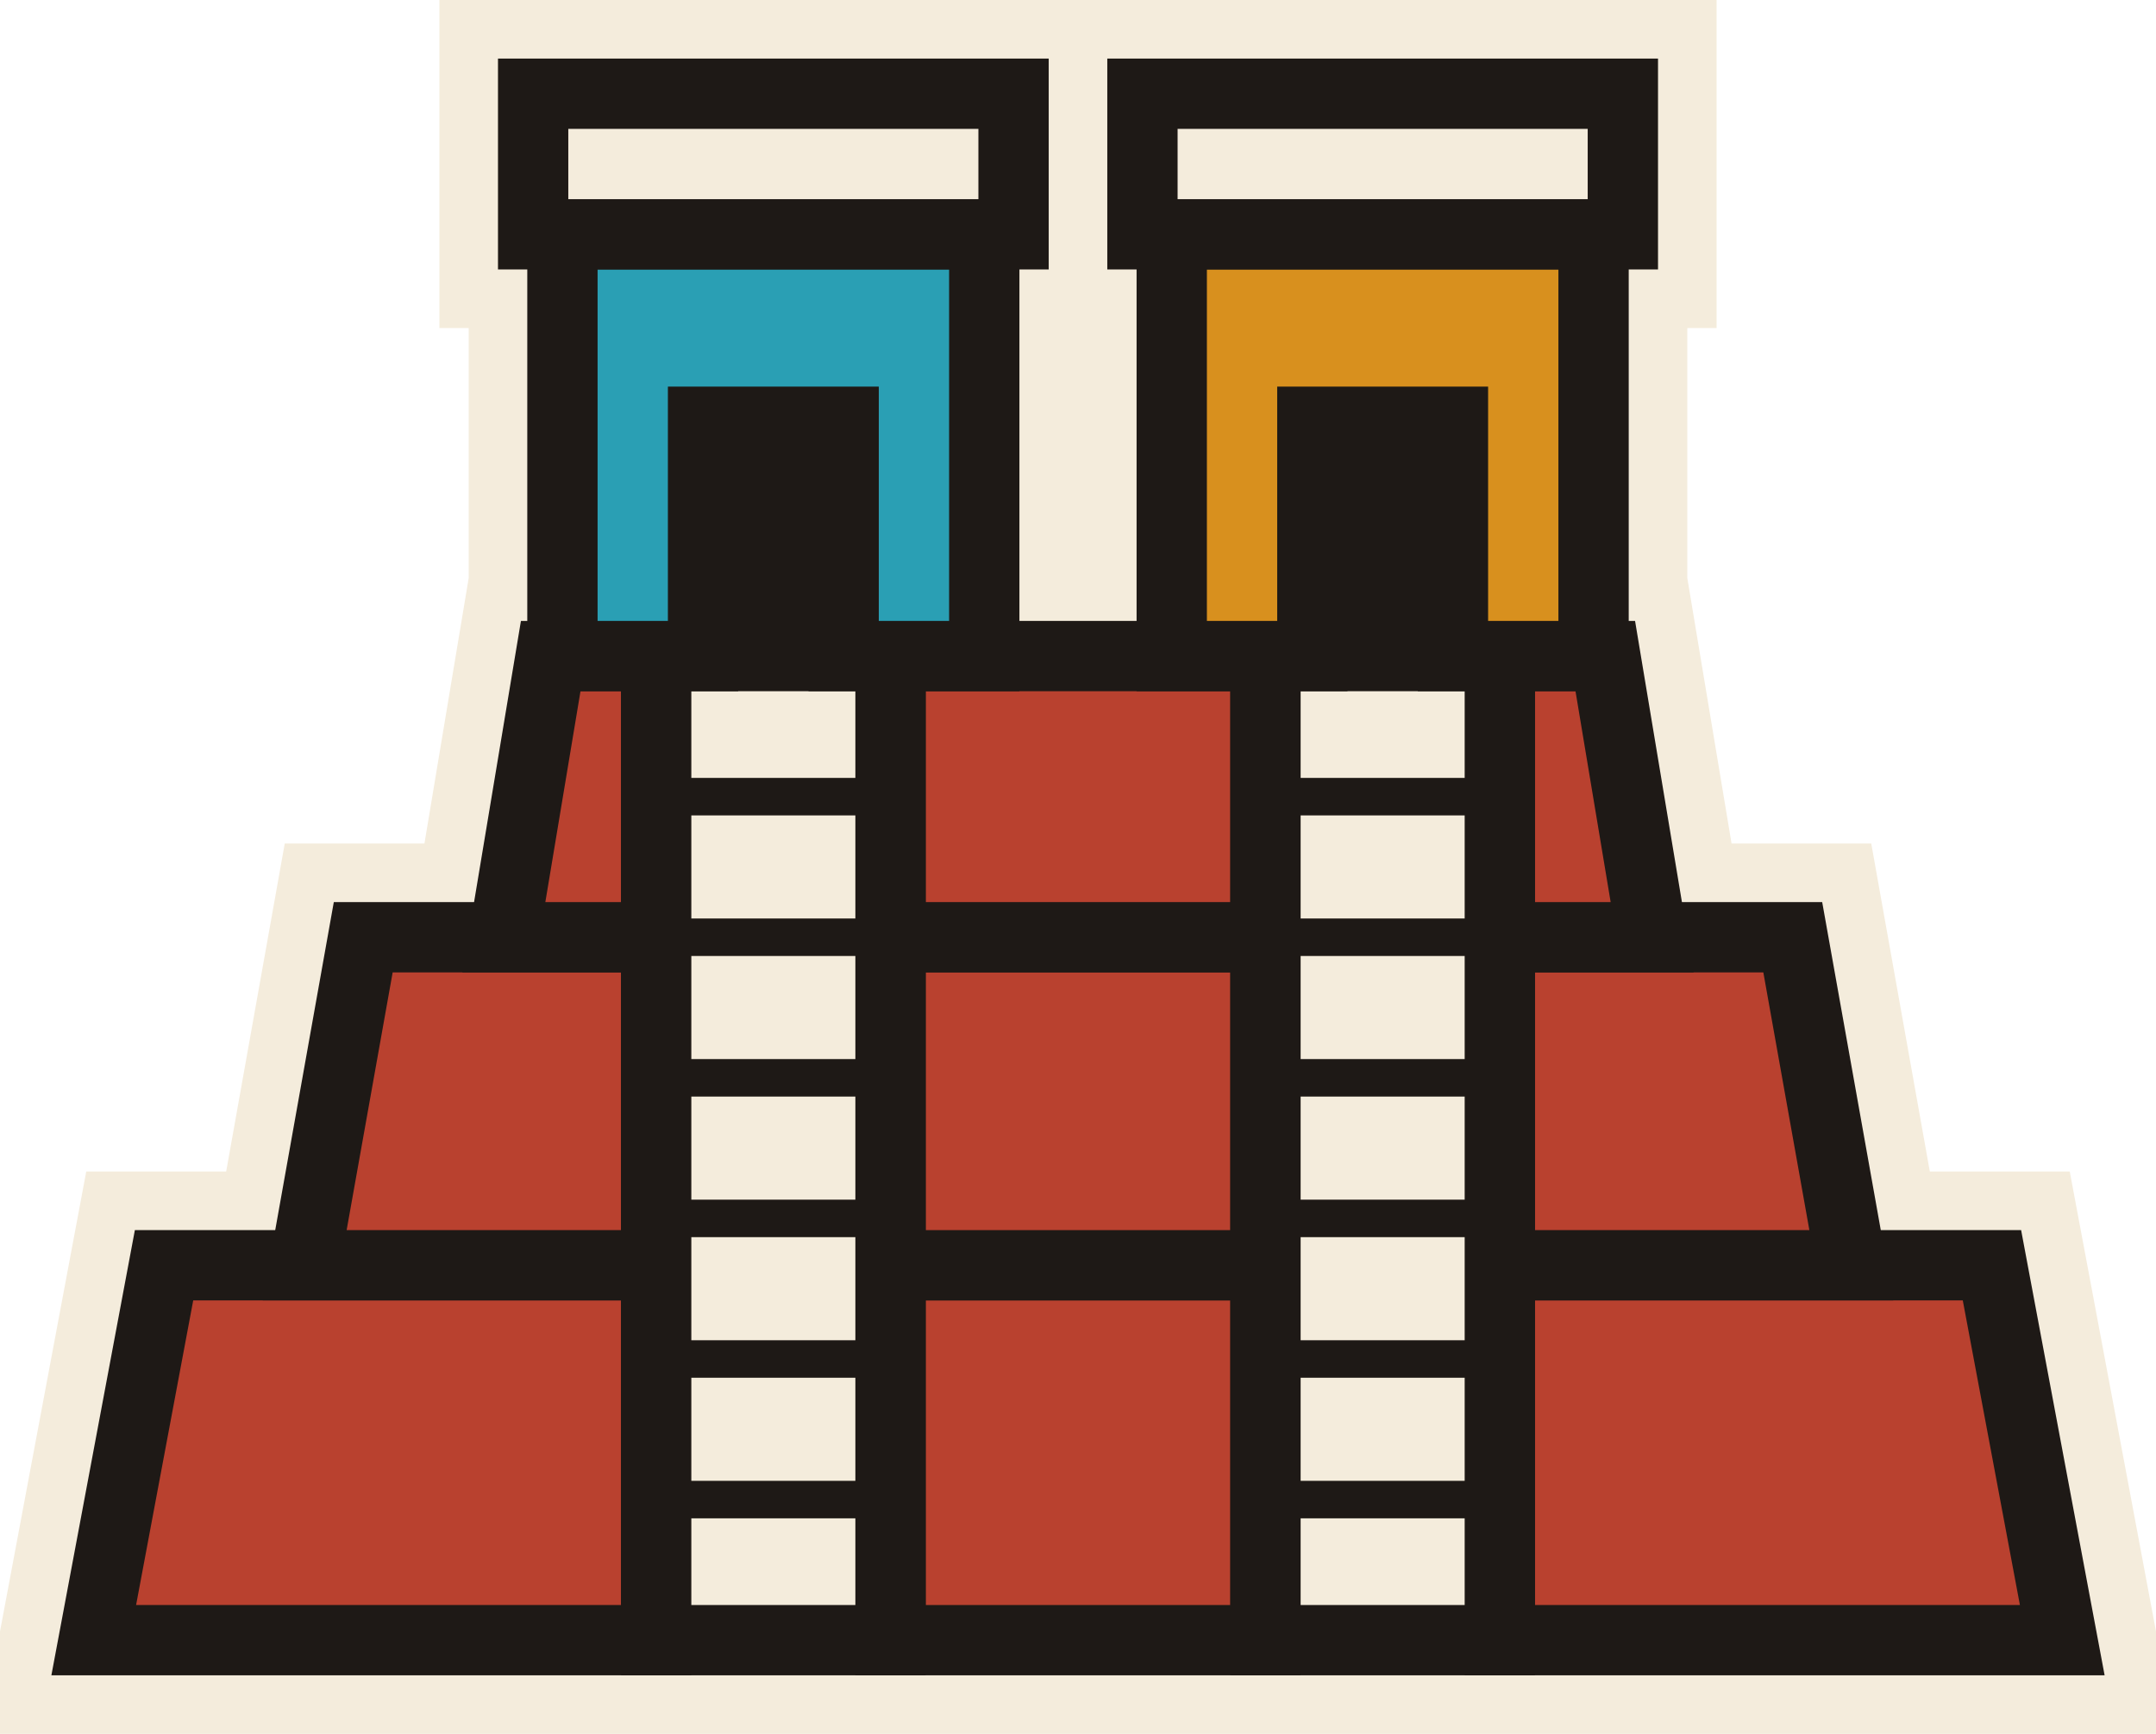
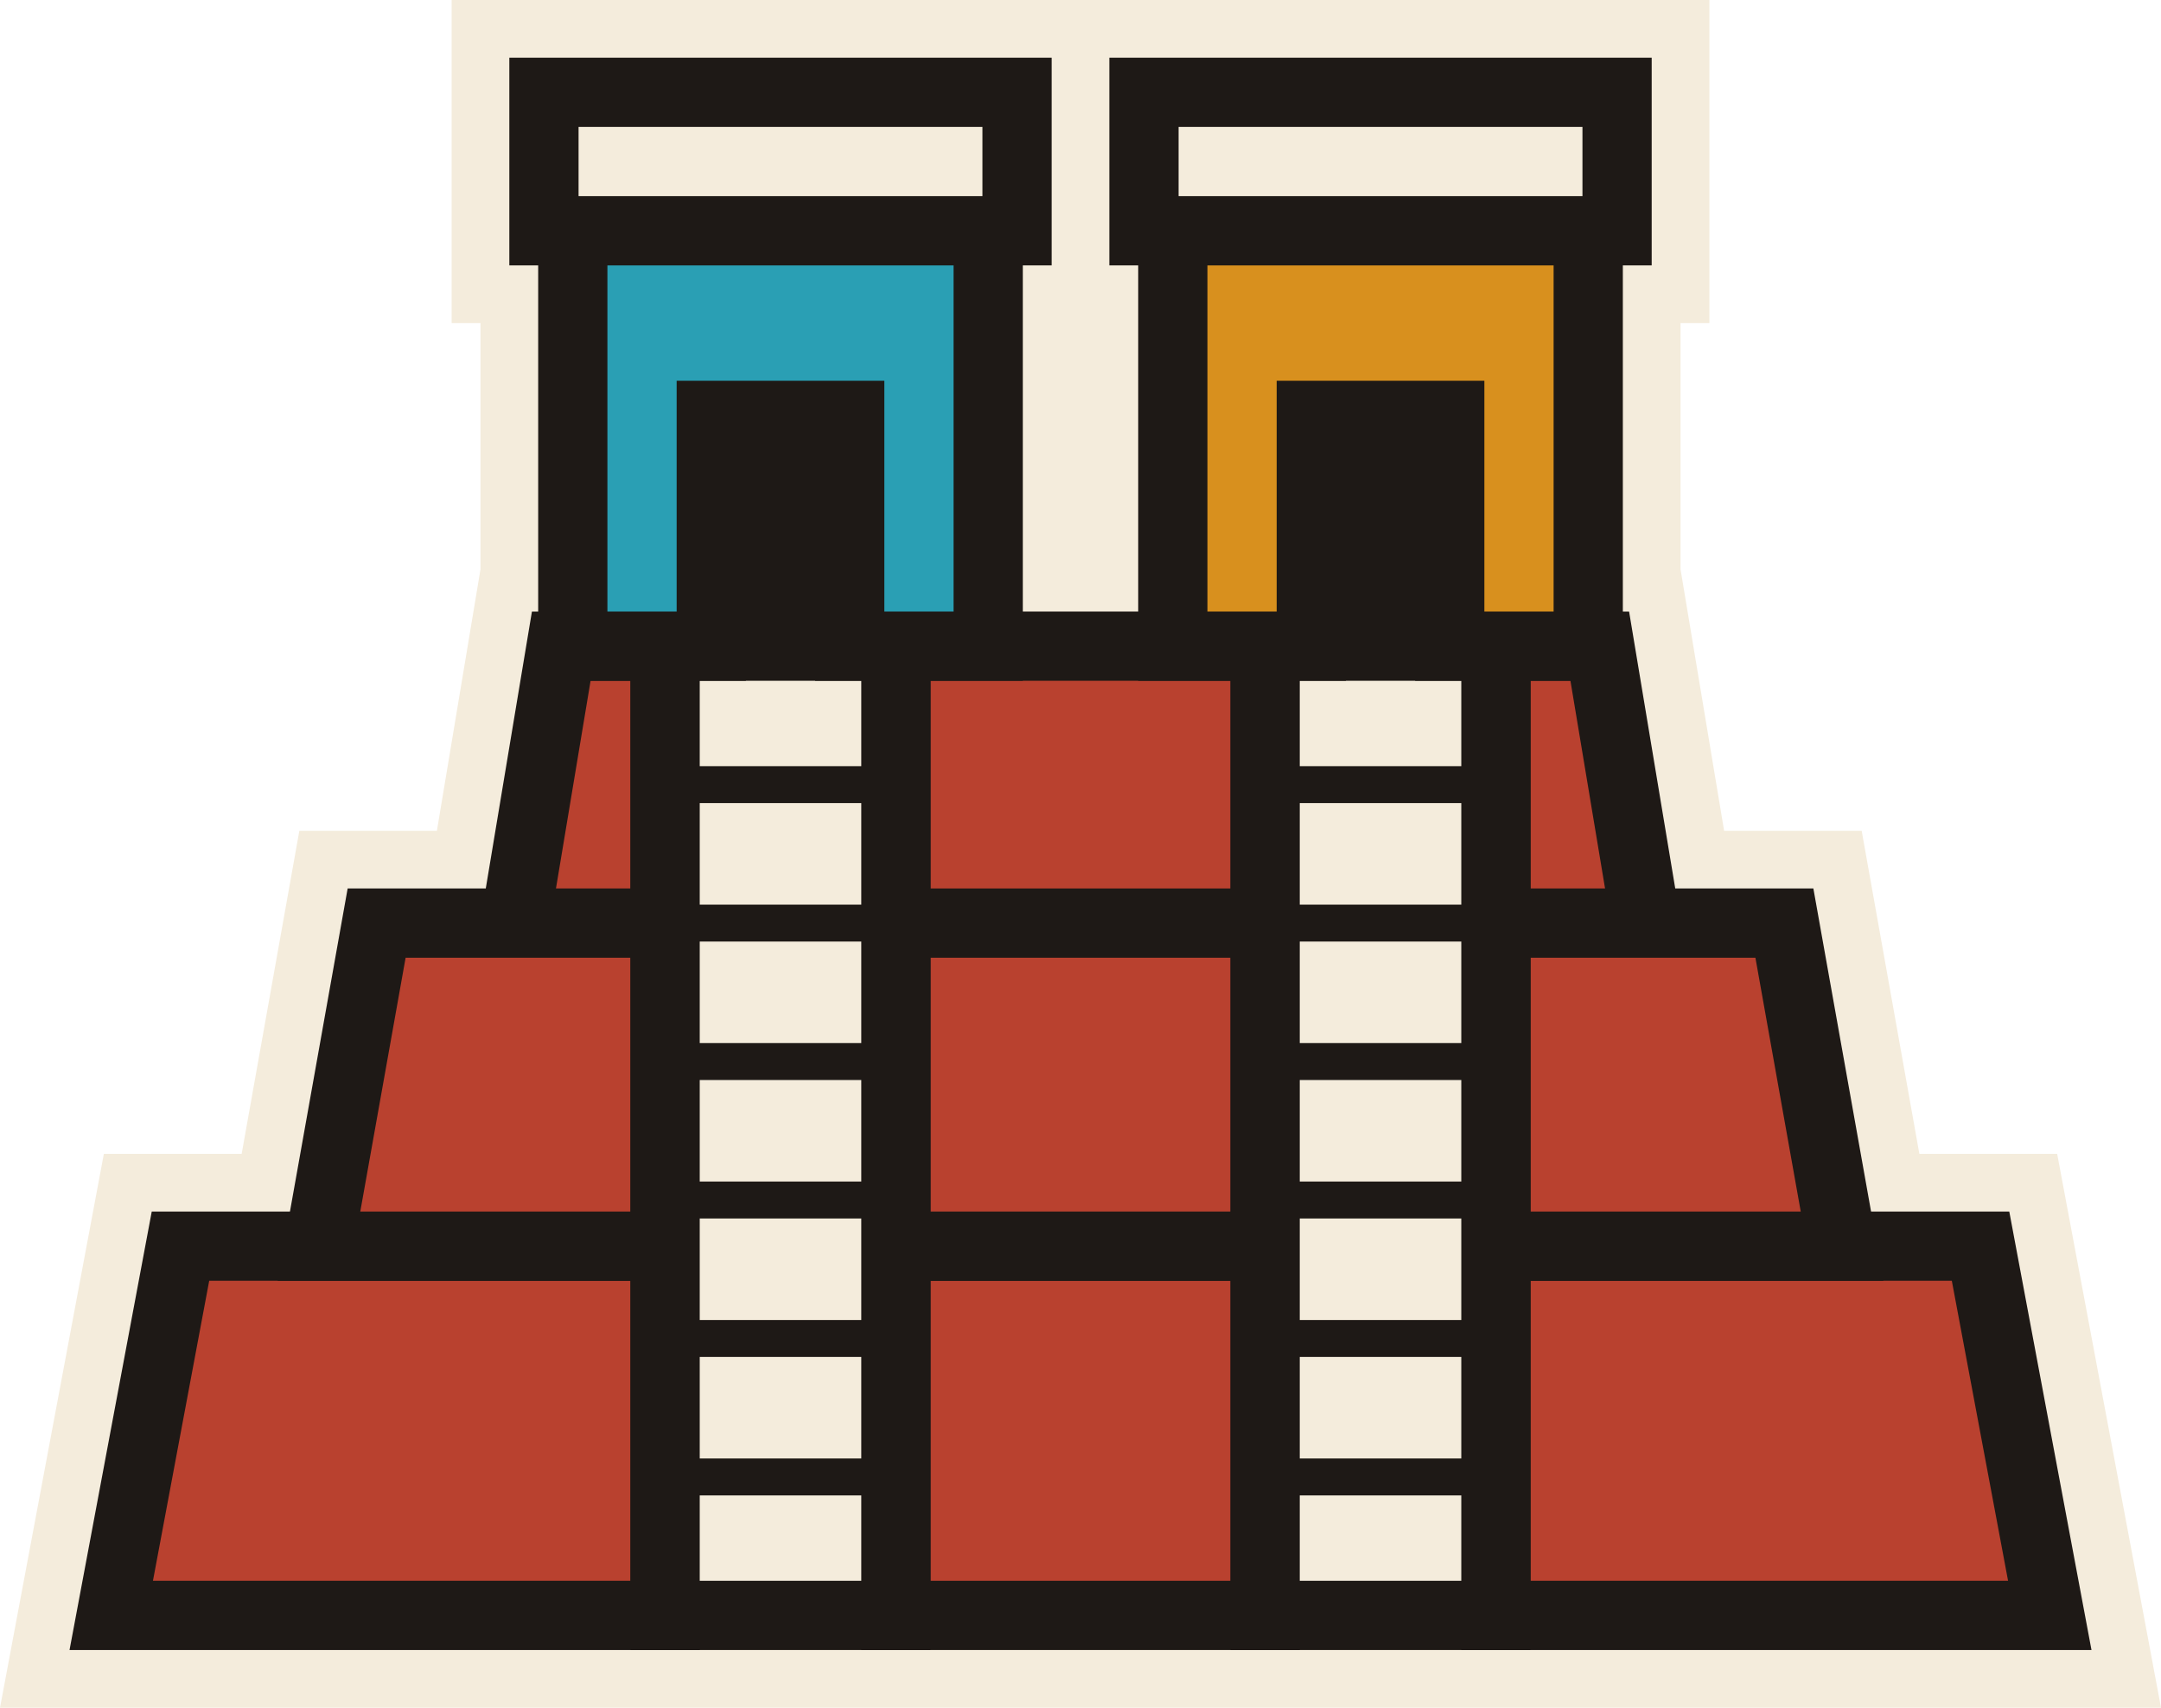
- <svg xmlns="http://www.w3.org/2000/svg" viewBox="2 18 92 74" width="552" height="444" role="img" aria-label="Montezuma's mark, full colour on dark">
+ <svg xmlns="http://www.w3.org/2000/svg" viewBox="1.18 18 93.639 74" width="561.836" height="444" role="img" aria-label="Montezuma's mark, full colour on dark">
  <path d="M9,72 30,72 30,88 6,88Z M40,72 56,72 56,88 40,88Z M66,72 87,72 90,88 66,88Z M17.5,58 30,58 30,72 15,72Z M40,58 56,58 56,72 40,72Z M66,58 78.5,58 81,72 66,72Z M25.5,46 30,46 30,58 23.5,58Z M40,46 56,46 56,58 40,58Z M66,46 70.5,46 72.5,58 66,58Z M30,46 40,46 40,88 30,88Z M56,46 66,46 66,88 56,88Z M26,28 44,28 44,46 38,46 38,36 32,36 32,46 26,46Z M52,28 70,28 70,46 64,46 64,36 58,36 58,46 52,46Z M24.75,22 45.25,22 45.25,28 24.75,28Z M50.75,22 71.25,22 71.25,28 50.75,28Z" fill="#f4ecdc" stroke="#f4ecdc" stroke-width="8" stroke-linejoin="miter" />
  <path d="M32,36 38,36 38,46 32,46Z" fill="#1e1916" />
  <path d="M58,36 64,36 64,46 58,46Z" fill="#1e1916" />
  <path d="M9,72 30,72 30,88 6,88Z" fill="#b9412f" stroke="#1e1916" stroke-width="3" stroke-linejoin="miter" />
  <path d="M40,72 56,72 56,88 40,88Z" fill="#b9412f" stroke="#1e1916" stroke-width="3" stroke-linejoin="miter" />
  <path d="M66,72 87,72 90,88 66,88Z" fill="#b9412f" stroke="#1e1916" stroke-width="3" stroke-linejoin="miter" />
  <path d="M17.5,58 30,58 30,72 15,72Z" fill="#b9412f" stroke="#1e1916" stroke-width="3" stroke-linejoin="miter" />
  <path d="M40,58 56,58 56,72 40,72Z" fill="#b9412f" stroke="#1e1916" stroke-width="3" stroke-linejoin="miter" />
  <path d="M66,58 78.5,58 81,72 66,72Z" fill="#b9412f" stroke="#1e1916" stroke-width="3" stroke-linejoin="miter" />
  <path d="M25.5,46 30,46 30,58 23.5,58Z" fill="#b9412f" stroke="#1e1916" stroke-width="3" stroke-linejoin="miter" />
  <path d="M40,46 56,46 56,58 40,58Z" fill="#b9412f" stroke="#1e1916" stroke-width="3" stroke-linejoin="miter" />
  <path d="M66,46 70.5,46 72.5,58 66,58Z" fill="#b9412f" stroke="#1e1916" stroke-width="3" stroke-linejoin="miter" />
  <path d="M30,46 40,46 40,88 30,88Z" fill="#f4ecdc" stroke="#1e1916" stroke-width="3" stroke-linejoin="miter" />
  <path d="M56,46 66,46 66,88 56,88Z" fill="#f4ecdc" stroke="#1e1916" stroke-width="3" stroke-linejoin="miter" />
  <path d="M26,28 44,28 44,46 38,46 38,36 32,36 32,46 26,46Z" fill="#2a9fb4" stroke="#1e1916" stroke-width="3" stroke-linejoin="miter" />
  <path d="M52,28 70,28 70,46 64,46 64,36 58,36 58,46 52,46Z" fill="#d8901e" stroke="#1e1916" stroke-width="3" stroke-linejoin="miter" />
  <path d="M24.75,22 45.25,22 45.25,28 24.75,28Z" fill="#f4ecdc" stroke="#1e1916" stroke-width="3" stroke-linejoin="miter" />
  <path d="M50.75,22 71.25,22 71.25,28 50.75,28Z" fill="#f4ecdc" stroke="#1e1916" stroke-width="3" stroke-linejoin="miter" />
  <path d="M30,51.2 40,51.2 40,52.8 30,52.8Z" fill="#1e1916" />
  <path d="M30,57.2 40,57.2 40,58.8 30,58.8Z" fill="#1e1916" />
  <path d="M30,63.2 40,63.2 40,64.8 30,64.8Z" fill="#1e1916" />
  <path d="M30,69.2 40,69.2 40,70.8 30,70.8Z" fill="#1e1916" />
  <path d="M30,75.2 40,75.2 40,76.8 30,76.8Z" fill="#1e1916" />
  <path d="M30,81.2 40,81.2 40,82.8 30,82.8Z" fill="#1e1916" />
  <path d="M56,51.2 66,51.2 66,52.8 56,52.8Z" fill="#1e1916" />
  <path d="M56,57.2 66,57.2 66,58.8 56,58.8Z" fill="#1e1916" />
  <path d="M56,63.2 66,63.2 66,64.8 56,64.8Z" fill="#1e1916" />
  <path d="M56,69.2 66,69.2 66,70.8 56,70.8Z" fill="#1e1916" />
  <path d="M56,75.2 66,75.2 66,76.8 56,76.8Z" fill="#1e1916" />
  <path d="M56,81.2 66,81.2 66,82.8 56,82.8Z" fill="#1e1916" />
</svg>
